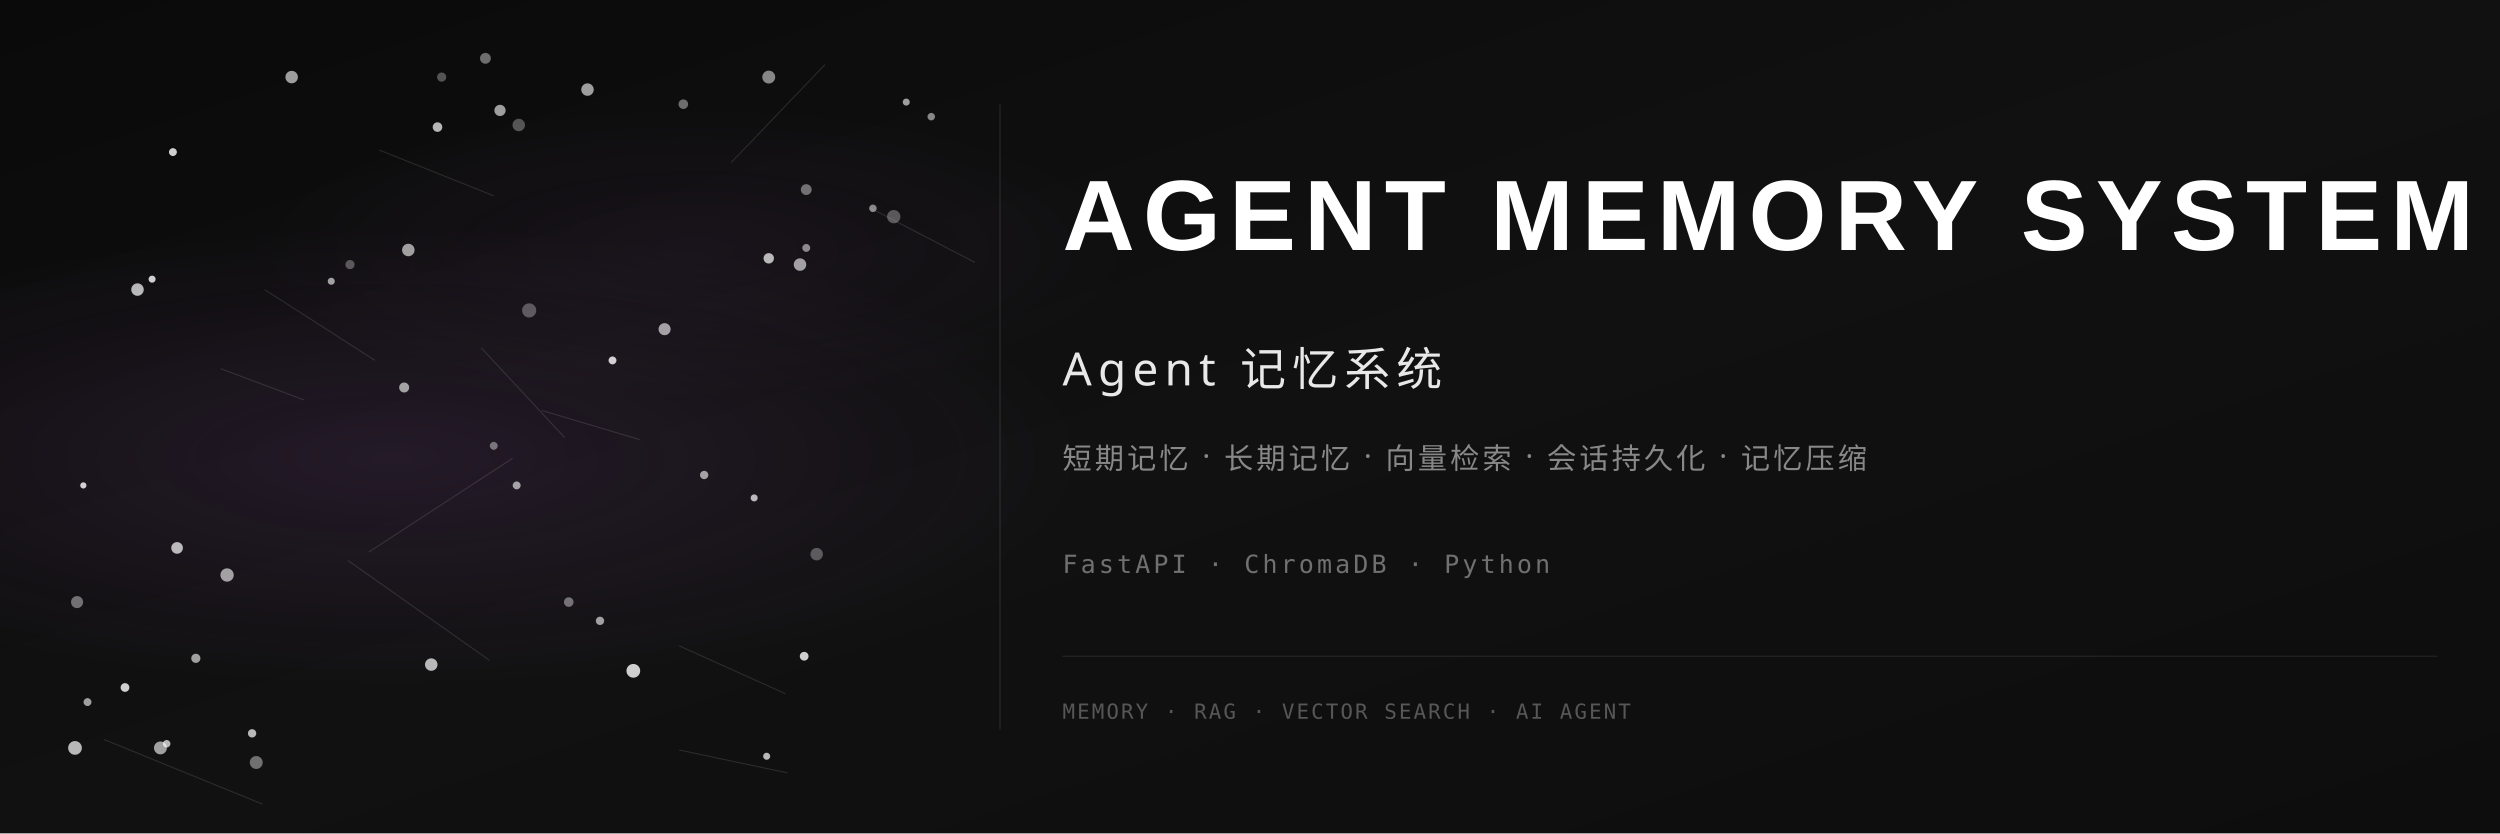
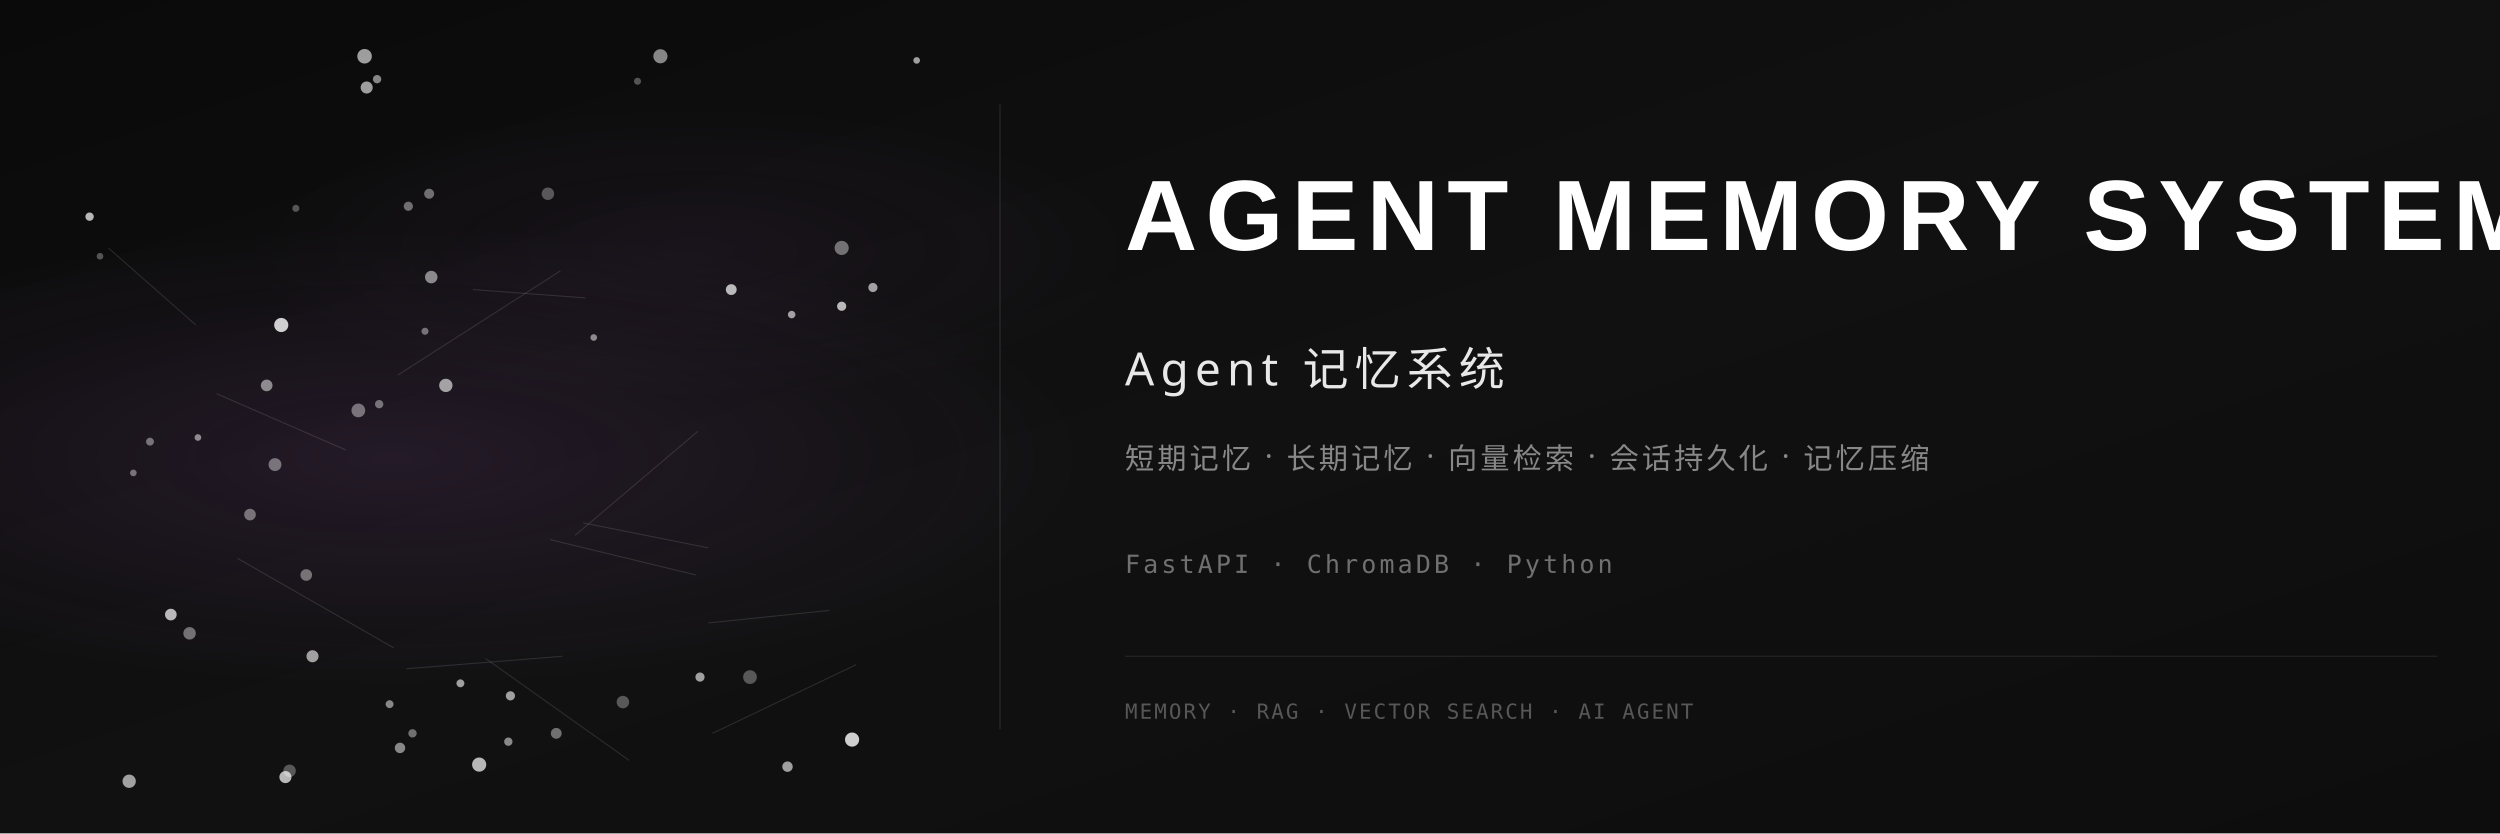
<svg xmlns="http://www.w3.org/2000/svg" viewBox="0 0 1200 400" width="1200" height="400">
  <defs>
    <linearGradient id="bg" x1="0%" y1="0%" x2="100%" y2="100%">
      <stop offset="0%" style="stop-color:#0a0a0a" />
      <stop offset="50%" style="stop-color:#111111" />
      <stop offset="100%" style="stop-color:#0d0d0d" />
    </linearGradient>
    <radialGradient id="glow1" cx="16%" cy="55%" r="28%">
      <stop offset="0%" style="stop-color:#9B59B6;stop-opacity:0.15" />
      <stop offset="100%" style="stop-color:#9B59B6;stop-opacity:0" />
    </radialGradient>
    <radialGradient id="glow2" cx="28%" cy="30%" r="18%">
      <stop offset="0%" style="stop-color:#9B59B6;stop-opacity:0.08" />
      <stop offset="100%" style="stop-color:#9B59B6;stop-opacity:0" />
    </radialGradient>
  </defs>
  <rect width="1200" height="400" fill="url(#bg)" />
  <rect width="1200" height="400" fill="url(#glow1)" />
  <rect width="1200" height="400" fill="url(#glow2)" />
-   <circle cx="369" cy="37" r="3.1" fill="white" opacity="0.5" />
-   <circle cx="37" cy="289" r="2.9" fill="white" opacity="0.4" />
-   <circle cx="36" cy="359" r="3.3" fill="white" opacity="0.7" />
-   <circle cx="80" cy="357" r="1.8" fill="white" opacity="0.7" />
-   <circle cx="60" cy="330" r="2.1" fill="white" opacity="0.8" />
-   <circle cx="140" cy="37" r="3.0" fill="white" opacity="0.6" />
-   <circle cx="233" cy="28" r="2.6" fill="white" opacity="0.4" />
-   <circle cx="194" cy="186" r="2.4" fill="white" opacity="0.6" />
-   <circle cx="338" cy="228" r="2.0" fill="white" opacity="0.6" />
-   <circle cx="328" cy="50" r="2.3" fill="white" opacity="0.4" />
-   <circle cx="387" cy="119" r="1.9" fill="white" opacity="0.5" />
-   <circle cx="319" cy="158" r="2.9" fill="white" opacity="0.6" />
-   <circle cx="273" cy="289" r="2.3" fill="white" opacity="0.4" />
-   <circle cx="240" cy="53" r="2.7" fill="white" opacity="0.6" />
-   <circle cx="168" cy="127" r="2.2" fill="white" opacity="0.3" />
-   <circle cx="392" cy="266" r="3.0" fill="white" opacity="0.3" />
-   <circle cx="77" cy="359" r="3.1" fill="white" opacity="0.6" />
-   <circle cx="237" cy="214" r="1.9" fill="white" opacity="0.4" />
-   <circle cx="369" cy="124" r="2.5" fill="white" opacity="0.7" />
-   <circle cx="42" cy="337" r="1.9" fill="white" opacity="0.6" />
-   <circle cx="40" cy="233" r="1.5" fill="white" opacity="0.8" />
-   <circle cx="294" cy="173" r="1.9" fill="white" opacity="0.8" />
-   <circle cx="254" cy="149" r="3.4" fill="white" opacity="0.3" />
-   <circle cx="386" cy="315" r="2.1" fill="white" opacity="0.8" />
-   <circle cx="212" cy="37" r="2.2" fill="white" opacity="0.3" />
-   <circle cx="447" cy="56" r="1.8" fill="white" opacity="0.5" />
-   <circle cx="387" cy="91" r="2.6" fill="white" opacity="0.4" />
-   <circle cx="121" cy="352" r="2.0" fill="white" opacity="0.7" />
-   <circle cx="207" cy="319" r="3.0" fill="white" opacity="0.7" />
-   <circle cx="73" cy="134" r="1.7" fill="white" opacity="0.8" />
-   <circle cx="196" cy="120" r="3.0" fill="white" opacity="0.6" />
-   <circle cx="288" cy="298" r="2.0" fill="white" opacity="0.6" />
-   <circle cx="83" cy="73" r="1.9" fill="white" opacity="0.8" />
-   <circle cx="249" cy="60" r="3.0" fill="white" opacity="0.3" />
-   <circle cx="123" cy="366" r="3.1" fill="white" opacity="0.4" />
-   <circle cx="304" cy="322" r="3.3" fill="white" opacity="0.8" />
-   <circle cx="94" cy="316" r="2.2" fill="white" opacity="0.6" />
-   <circle cx="66" cy="139" r="3.0" fill="white" opacity="0.7" />
-   <circle cx="368" cy="363" r="1.7" fill="white" opacity="0.7" />
-   <circle cx="85" cy="263" r="2.8" fill="white" opacity="0.7" />
-   <circle cx="248" cy="233" r="1.9" fill="white" opacity="0.6" />
-   <circle cx="384" cy="127" r="3.0" fill="white" opacity="0.6" />
-   <circle cx="109" cy="276" r="3.2" fill="white" opacity="0.6" />
-   <circle cx="210" cy="61" r="2.3" fill="white" opacity="0.7" />
-   <circle cx="435" cy="49" r="1.7" fill="white" opacity="0.6" />
-   <circle cx="362" cy="239" r="1.7" fill="white" opacity="0.7" />
-   <circle cx="159" cy="135" r="1.7" fill="white" opacity="0.6" />
-   <circle cx="419" cy="100" r="1.8" fill="white" opacity="0.5" />
-   <circle cx="429" cy="104" r="3.2" fill="white" opacity="0.3" />
-   <circle cx="282" cy="43" r="3.0" fill="white" opacity="0.6" />
-   <line x1="167" y1="269" x2="235" y2="317" stroke="white" stroke-width="0.5" opacity="0.12" />
-   <line x1="177" y1="265" x2="246" y2="220" stroke="white" stroke-width="0.5" opacity="0.12" />
-   <line x1="231" y1="167" x2="271" y2="210" stroke="white" stroke-width="0.5" opacity="0.12" />
-   <line x1="326" y1="310" x2="377" y2="333" stroke="white" stroke-width="0.5" opacity="0.12" />
-   <line x1="127" y1="139" x2="180" y2="173" stroke="white" stroke-width="0.5" opacity="0.12" />
-   <line x1="326" y1="360" x2="378" y2="371" stroke="white" stroke-width="0.5" opacity="0.12" />
-   <line x1="106" y1="177" x2="146" y2="192" stroke="white" stroke-width="0.5" opacity="0.12" />
-   <line x1="260" y1="197" x2="307" y2="211" stroke="white" stroke-width="0.5" opacity="0.12" />
-   <line x1="351" y1="78" x2="396" y2="31" stroke="white" stroke-width="0.5" opacity="0.12" />
-   <line x1="182" y1="72" x2="237" y2="94" stroke="white" stroke-width="0.5" opacity="0.12" />
-   <line x1="418" y1="100" x2="468" y2="126" stroke="white" stroke-width="0.5" opacity="0.12" />
-   <line x1="50" y1="355" x2="126" y2="386" stroke="white" stroke-width="0.5" opacity="0.12" />
+   <circle cx="221" cy="328" r="1.9" fill="white" opacity="0.6" />
+   <circle cx="192" cy="359" r="2.5" fill="white" opacity="0.5" />
+   <circle cx="306" cy="39" r="1.7" fill="white" opacity="0.3" />
+   <circle cx="214" cy="185" r="3.2" fill="white" opacity="0.6" />
+   <circle cx="351" cy="139" r="2.6" fill="white" opacity="0.7" />
+   <circle cx="196" cy="99" r="2.2" fill="white" opacity="0.4" />
+   <circle cx="360" cy="325" r="3.3" fill="white" opacity="0.3" />
+   <circle cx="206" cy="93" r="2.4" fill="white" opacity="0.4" />
+   <circle cx="135" cy="156" r="3.4" fill="white" opacity="0.8" />
+   <circle cx="230" cy="367" r="3.4" fill="white" opacity="0.7" />
+   <circle cx="245" cy="334" r="2.2" fill="white" opacity="0.6" />
+   <circle cx="378" cy="368" r="2.5" fill="white" opacity="0.6" />
+   <circle cx="120" cy="247" r="2.8" fill="white" opacity="0.4" />
+   <circle cx="48" cy="123" r="1.6" fill="white" opacity="0.3" />
+   <circle cx="182" cy="194" r="2.0" fill="white" opacity="0.4" />
+   <circle cx="62" cy="375" r="3.2" fill="white" opacity="0.6" />
+   <circle cx="91" cy="304" r="3.0" fill="white" opacity="0.4" />
+   <circle cx="137" cy="373" r="2.9" fill="white" opacity="0.7" />
+   <circle cx="72" cy="212" r="1.9" fill="white" opacity="0.4" />
+   <circle cx="244" cy="356" r="2.0" fill="white" opacity="0.5" />
+   <circle cx="142" cy="100" r="1.7" fill="white" opacity="0.3" />
+   <circle cx="207" cy="133" r="3.0" fill="white" opacity="0.5" />
+   <circle cx="409" cy="355" r="3.4" fill="white" opacity="0.8" />
+   <circle cx="95" cy="210" r="1.6" fill="white" opacity="0.5" />
+   <circle cx="43" cy="104" r="2.0" fill="white" opacity="0.7" />
+   <circle cx="187" cy="338" r="1.9" fill="white" opacity="0.5" />
+   <circle cx="380" cy="151" r="1.8" fill="white" opacity="0.6" />
+   <circle cx="128" cy="185" r="2.8" fill="white" opacity="0.5" />
+   <circle cx="82" cy="295" r="2.8" fill="white" opacity="0.7" />
+   <circle cx="181" cy="38" r="2.0" fill="white" opacity="0.5" />
+   <circle cx="172" cy="197" r="3.3" fill="white" opacity="0.4" />
+   <circle cx="419" cy="138" r="2.2" fill="white" opacity="0.6" />
+   <circle cx="336" cy="325" r="2.2" fill="white" opacity="0.6" />
+   <circle cx="198" cy="352" r="2.0" fill="white" opacity="0.4" />
+   <circle cx="150" cy="315" r="2.9" fill="white" opacity="0.6" />
+   <circle cx="147" cy="276" r="2.8" fill="white" opacity="0.4" />
+   <circle cx="317" cy="27" r="3.4" fill="white" opacity="0.5" />
+   <circle cx="404" cy="147" r="2.2" fill="white" opacity="0.7" />
+   <circle cx="139" cy="370" r="3.0" fill="white" opacity="0.3" />
+   <circle cx="204" cy="159" r="1.7" fill="white" opacity="0.4" />
+   <circle cx="299" cy="337" r="3.0" fill="white" opacity="0.3" />
+   <circle cx="175" cy="27" r="3.5" fill="white" opacity="0.6" />
+   <circle cx="404" cy="119" r="3.4" fill="white" opacity="0.4" />
+   <circle cx="64" cy="227" r="1.6" fill="white" opacity="0.4" />
+   <circle cx="176" cy="42" r="2.9" fill="white" opacity="0.6" />
+   <circle cx="132" cy="223" r="3.1" fill="white" opacity="0.4" />
+   <circle cx="267" cy="352" r="2.6" fill="white" opacity="0.4" />
+   <circle cx="263" cy="93" r="3.0" fill="white" opacity="0.3" />
+   <circle cx="440" cy="29" r="1.6" fill="white" opacity="0.6" />
+   <circle cx="285" cy="162" r="1.6" fill="white" opacity="0.5" />
+   <line x1="195" y1="321" x2="270" y2="315" stroke="white" stroke-width="0.5" opacity="0.12" />
+   <line x1="104" y1="189" x2="166" y2="216" stroke="white" stroke-width="0.5" opacity="0.12" />
+   <line x1="233" y1="316" x2="302" y2="365" stroke="white" stroke-width="0.5" opacity="0.12" />
+   <line x1="340" y1="299" x2="398" y2="293" stroke="white" stroke-width="0.5" opacity="0.12" />
+   <line x1="191" y1="180" x2="269" y2="130" stroke="white" stroke-width="0.5" opacity="0.12" />
+   <line x1="280" y1="251" x2="340" y2="263" stroke="white" stroke-width="0.5" opacity="0.12" />
+   <line x1="114" y1="268" x2="189" y2="311" stroke="white" stroke-width="0.5" opacity="0.12" />
+   <line x1="264" y1="259" x2="334" y2="276" stroke="white" stroke-width="0.5" opacity="0.12" />
+   <line x1="227" y1="139" x2="281" y2="143" stroke="white" stroke-width="0.5" opacity="0.12" />
+   <line x1="342" y1="352" x2="411" y2="319" stroke="white" stroke-width="0.5" opacity="0.12" />
+   <line x1="52" y1="119" x2="94" y2="156" stroke="white" stroke-width="0.5" opacity="0.12" />
+   <line x1="276" y1="257" x2="335" y2="207" stroke="white" stroke-width="0.5" opacity="0.12" />
  <line x1="480" y1="50" x2="480" y2="350" stroke="white" stroke-width="0.5" opacity="0.12" />
-   <text x="510" y="120" font-family="'SF Pro Display','Helvetica Neue',Arial,sans-serif" font-size="48" font-weight="800" fill="white" letter-spacing="4">AGENT MEMORY SYSTEM</text>
-   <text x="510" y="185" font-family="'Noto Sans SC','PingFang SC','Microsoft YaHei',sans-serif" font-size="22" font-weight="500" fill="white" opacity="0.9" letter-spacing="3">Agent 记忆系统</text>
-   <text x="510" y="225" font-family="'Noto Sans SC','PingFang SC','Microsoft YaHei',sans-serif" font-size="14" font-weight="300" fill="white" opacity="0.5" letter-spacing="1.5">短期记忆 · 长期记忆 · 向量检索 · 会话持久化 · 记忆压缩</text>
-   <text x="510" y="275" font-family="'SF Mono','Fira Code','Consolas',monospace" font-size="12" fill="white" opacity="0.4" letter-spacing="1.5">FastAPI · ChromaDB · Python</text>
-   <line x1="510" y1="315" x2="1170" y2="315" stroke="white" stroke-width="0.5" opacity="0.1" />
-   <text x="510" y="345" font-family="'SF Mono','Fira Code','Consolas',monospace" font-size="10" fill="white" opacity="0.3" letter-spacing="1">MEMORY · RAG · VECTOR SEARCH · AI AGENT</text>
+   <text x="540" y="120" font-family="'SF Pro Display','Helvetica Neue',Arial,sans-serif" font-size="48" font-weight="800" fill="white" letter-spacing="4">AGENT MEMORY SYSTEM</text>
+   <text x="540" y="185" font-family="'Noto Sans SC','PingFang SC','Microsoft YaHei',sans-serif" font-size="22" font-weight="500" fill="white" opacity="0.9" letter-spacing="3">Agent 记忆系统</text>
+   <text x="540" y="225" font-family="'Noto Sans SC','PingFang SC','Microsoft YaHei',sans-serif" font-size="14" font-weight="300" fill="white" opacity="0.5" letter-spacing="1.5">短期记忆 · 长期记忆 · 向量检索 · 会话持久化 · 记忆压缩</text>
+   <text x="540" y="275" font-family="'SF Mono','Fira Code','Consolas',monospace" font-size="12" fill="white" opacity="0.4" letter-spacing="1.5">FastAPI · ChromaDB · Python</text>
+   <line x1="540" y1="315" x2="1170" y2="315" stroke="white" stroke-width="0.5" opacity="0.1" />
+   <text x="540" y="345" font-family="'SF Mono','Fira Code','Consolas',monospace" font-size="10" fill="white" opacity="0.3" letter-spacing="1">MEMORY · RAG · VECTOR SEARCH · AI AGENT</text>
</svg>
